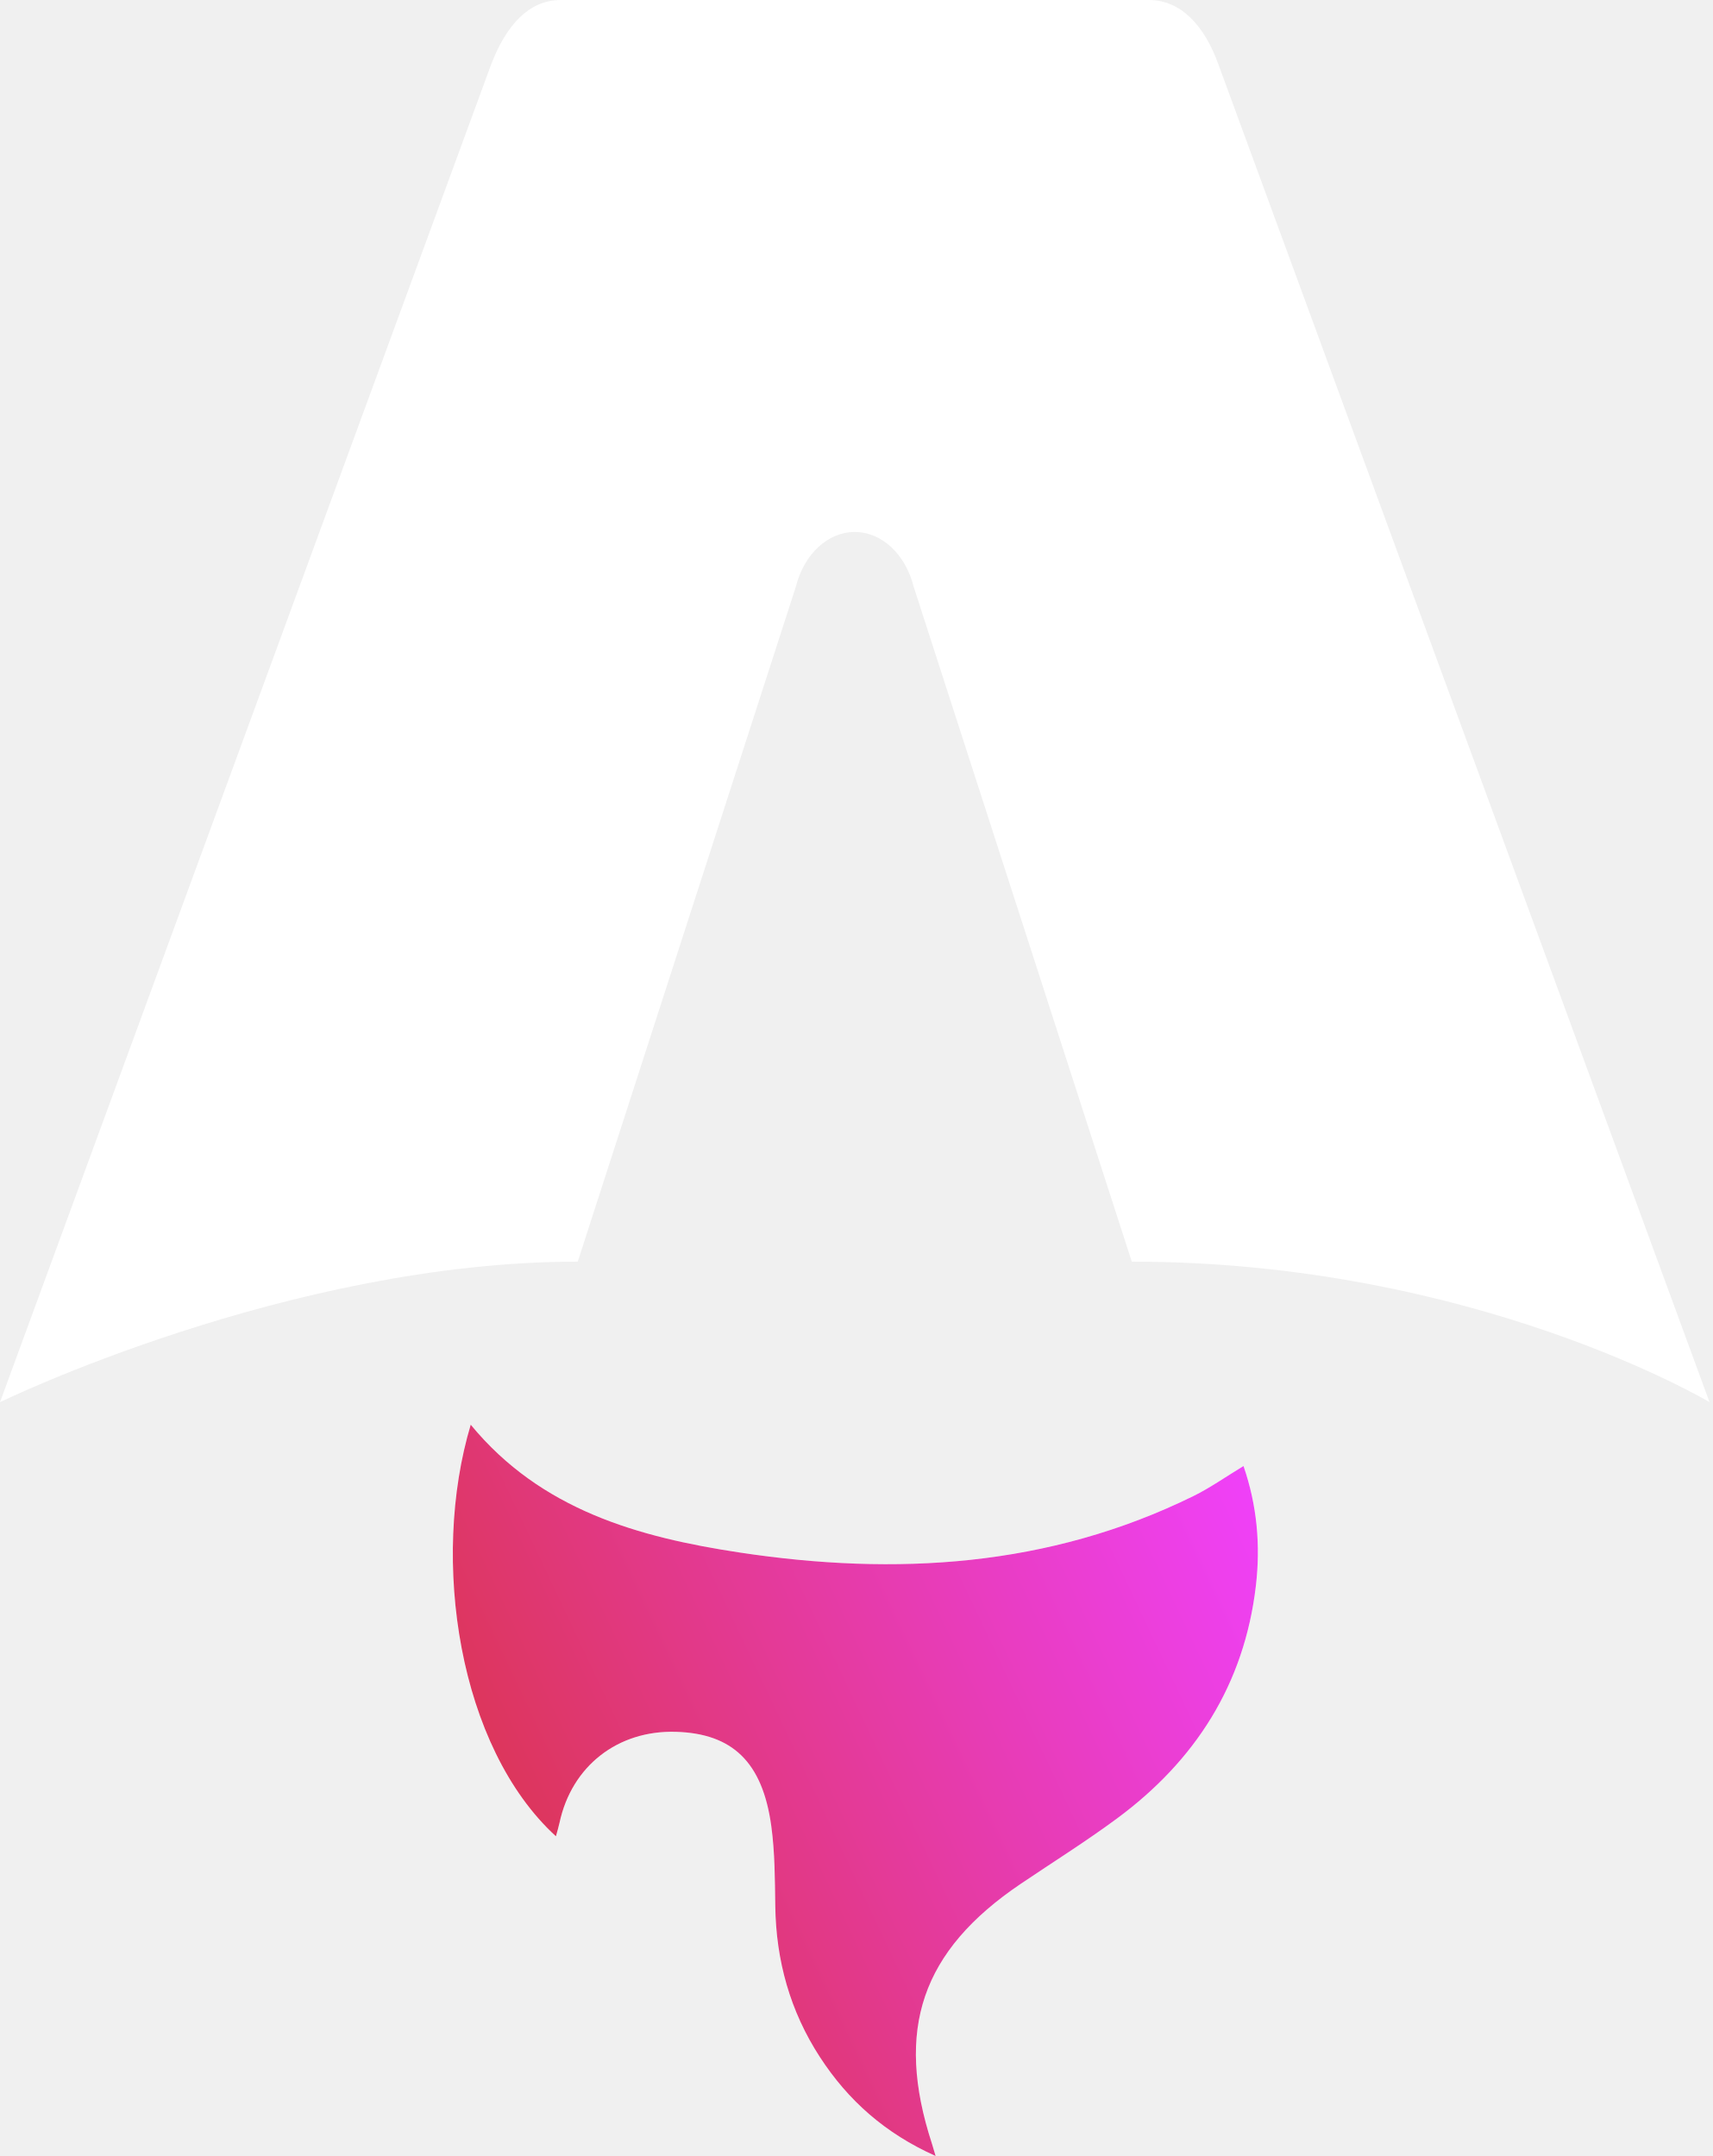
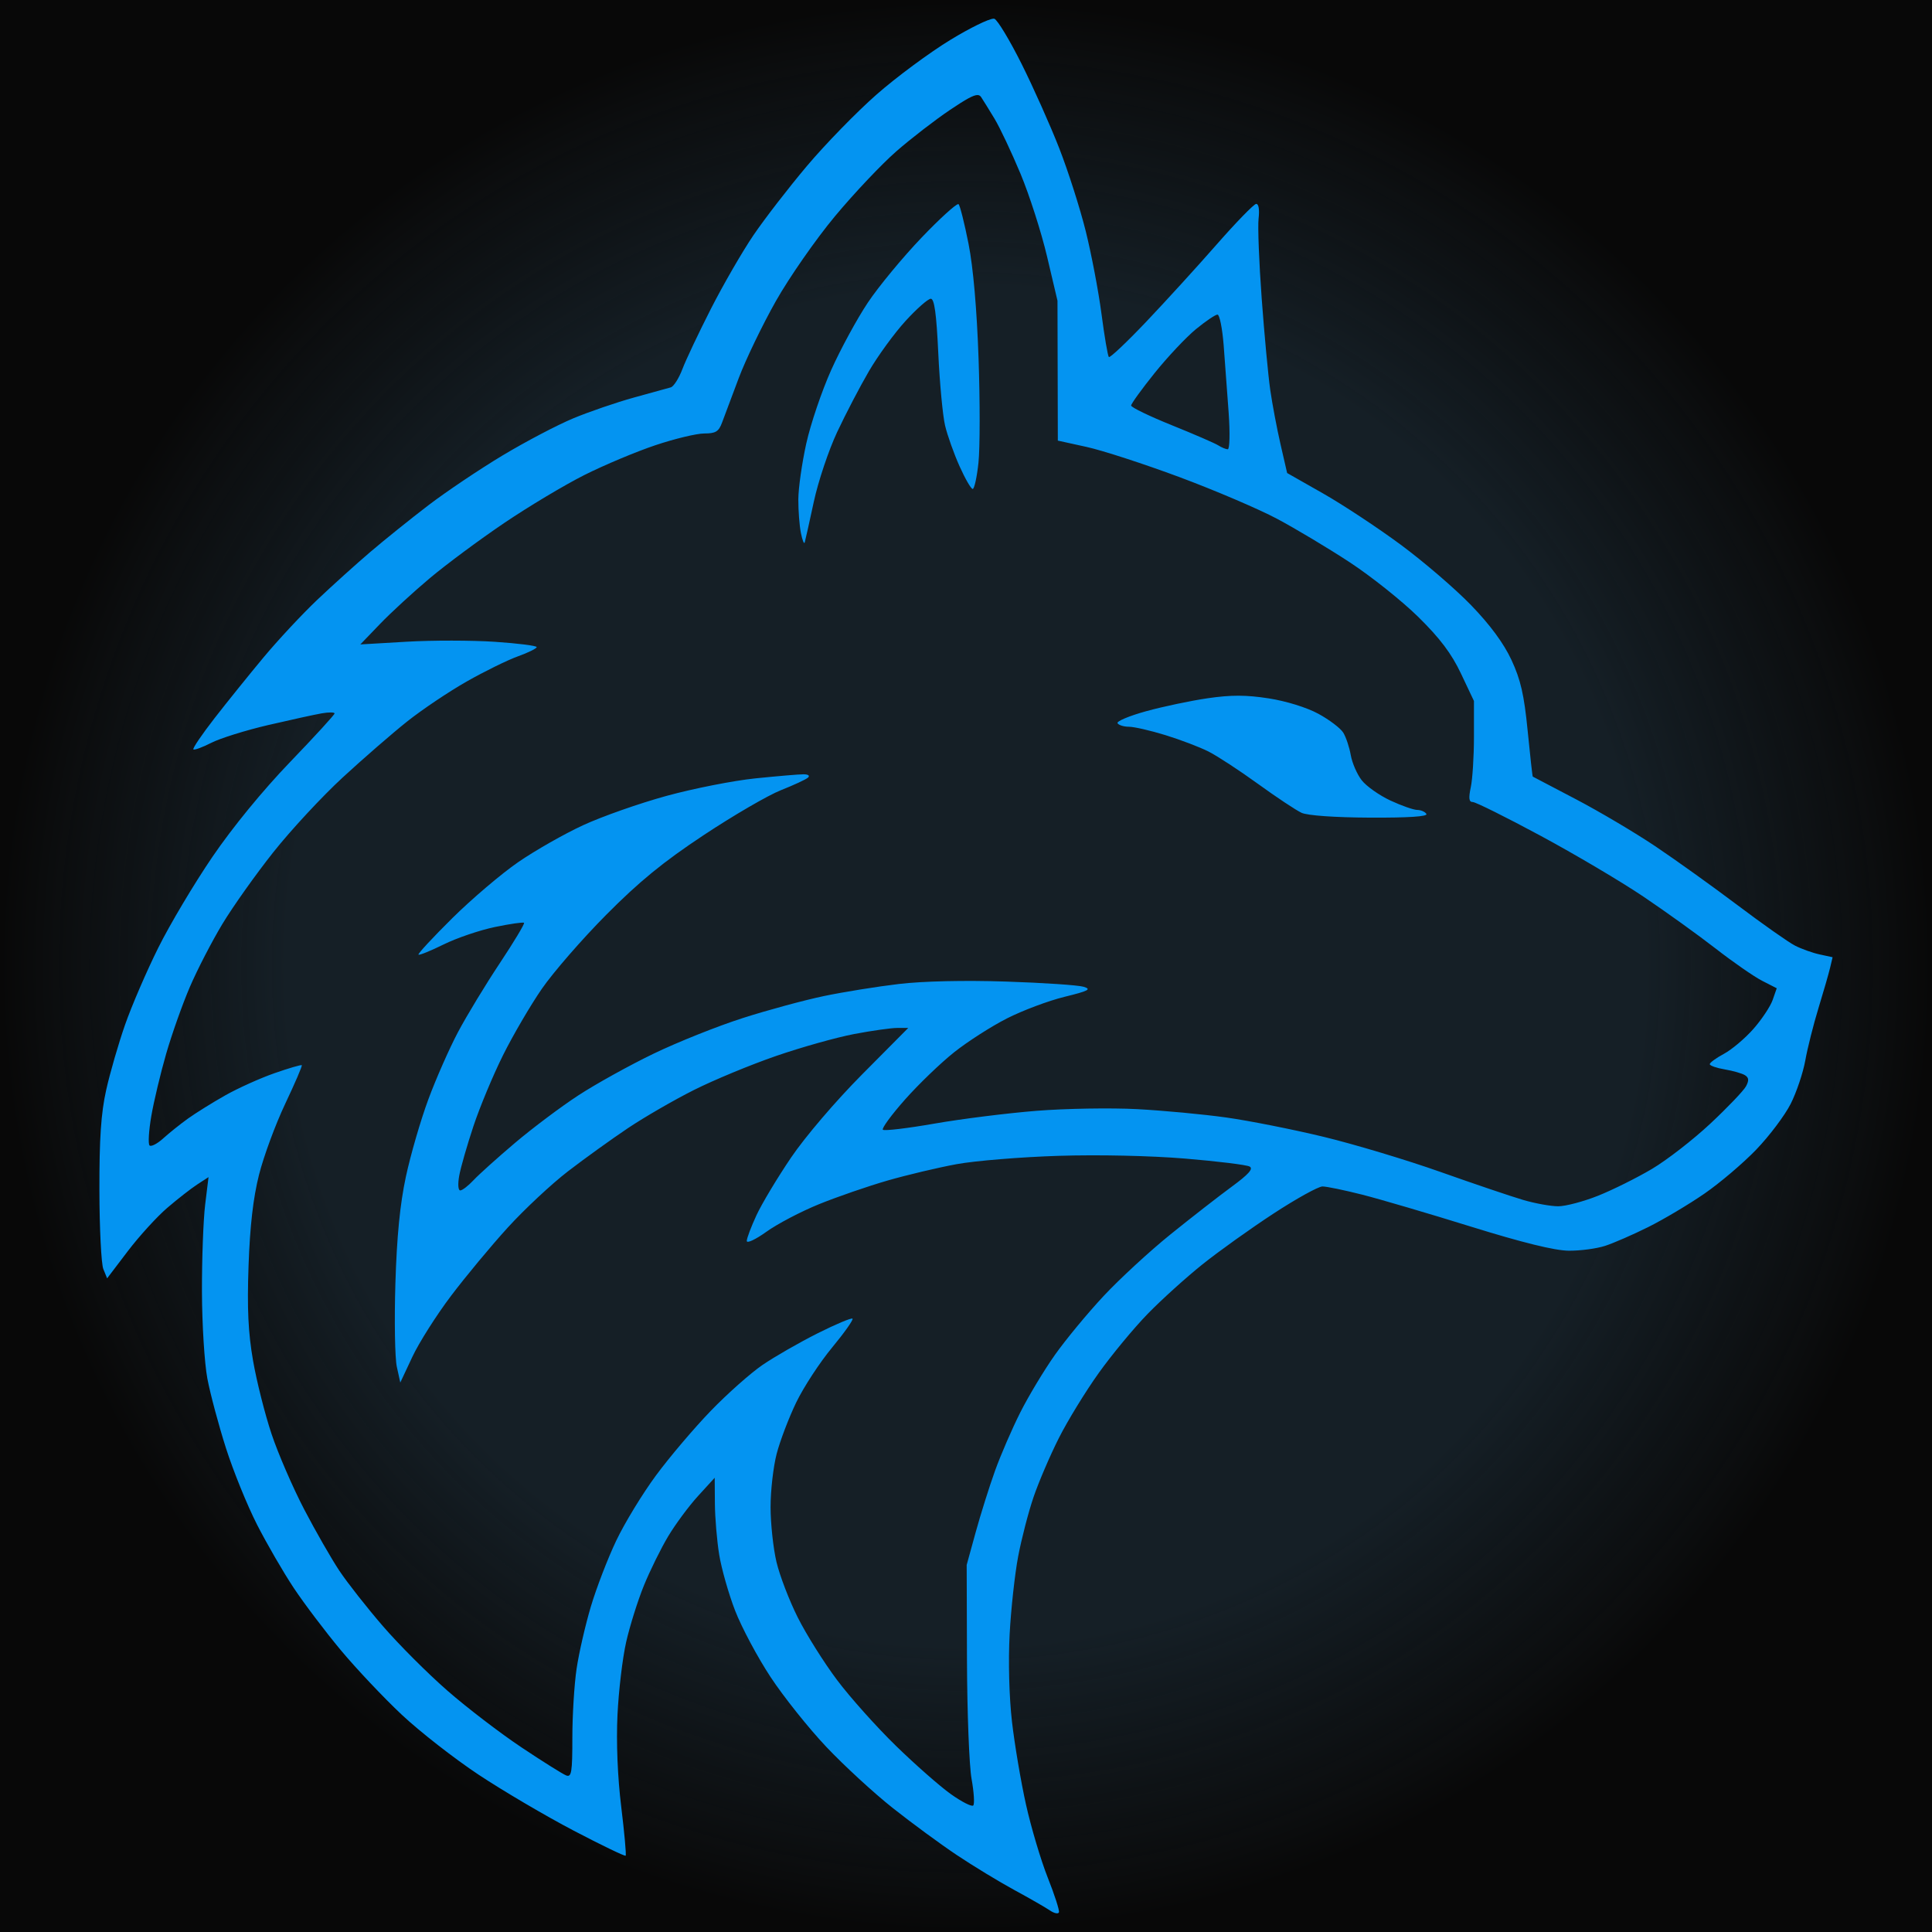
- <svg xmlns="http://www.w3.org/2000/svg" width="85" height="107" viewBox="0 0 85 107" fill="none">
-   <path d="M27.589 91.136C22.756 86.718 21.344 77.433 23.358 70.707C26.85 74.948 31.689 76.291 36.7 77.05C44.438 78.22 52.036 77.782 59.223 74.246C60.045 73.841 60.805 73.303 61.704 72.757C62.378 74.714 62.553 76.689 62.318 78.7C61.745 83.596 59.309 87.378 55.433 90.245C53.883 91.392 52.244 92.417 50.643 93.498C45.726 96.821 44.396 100.718 46.243 106.386C46.287 106.525 46.327 106.663 46.426 107C43.916 105.876 42.082 104.24 40.684 102.089C39.209 99.819 38.507 97.308 38.47 94.591C38.451 93.269 38.451 91.934 38.273 90.631C37.839 87.453 36.347 86.03 33.536 85.948C30.652 85.864 28.37 87.647 27.765 90.455C27.719 90.671 27.652 90.884 27.585 91.134L27.589 91.136Z" fill="white" />
-   <path d="M27.589 91.136C22.756 86.718 21.344 77.433 23.358 70.707C26.85 74.948 31.689 76.291 36.7 77.05C44.438 78.22 52.036 77.782 59.223 74.246C60.045 73.841 60.805 73.303 61.704 72.757C62.378 74.714 62.553 76.689 62.318 78.7C61.745 83.596 59.309 87.378 55.433 90.245C53.883 91.392 52.244 92.417 50.643 93.498C45.726 96.821 44.396 100.718 46.243 106.386C46.287 106.525 46.327 106.663 46.426 107C43.916 105.876 42.082 104.24 40.684 102.089C39.209 99.819 38.507 97.308 38.47 94.591C38.451 93.269 38.451 91.934 38.273 90.631C37.839 87.453 36.347 86.03 33.536 85.948C30.652 85.864 28.37 87.647 27.765 90.455C27.719 90.671 27.652 90.884 27.585 91.134L27.589 91.136Z" fill="url(#paint0_linear_1_59)" />
-   <path d="M0 69.587C0 69.587 14.314 62.614 28.668 62.614L39.49 29.12C39.895 27.501 41.078 26.4 42.414 26.4C43.749 26.4 44.932 27.501 45.338 29.12L56.16 62.614C73.16 62.614 84.828 69.587 84.828 69.587C84.828 69.587 60.514 3.352 60.467 3.219C59.769 1.261 58.591 0 57.003 0H27.827C26.239 0 25.109 1.261 24.363 3.219C24.311 3.35 0 69.587 0 69.587Z" fill="white" />
-   <defs>
-     <linearGradient id="paint0_linear_1_59" x1="22.47" y1="107" x2="69.145" y2="84.947" gradientUnits="userSpaceOnUse">
-       <stop stop-color="#D83333" />
-       <stop offset="1" stop-color="#F041FF" />
+ <svg xmlns="http://www.w3.org/2000/svg" xmlns:xlink="http://www.w3.org/1999/xlink" version="1.1" id="svg1" width="650" height="650" viewBox="0 0 650 650">
+   <defs id="defs1">
+     <linearGradient id="linearGradient28">
+       <stop style="stop-color:#151f26;stop-opacity:1;" offset="0.703" id="stop30" />
+       <stop style="stop-color:#000000;stop-opacity:0.963;" offset="1" id="stop29" />
    </linearGradient>
+     <radialGradient xlink:href="#linearGradient28" id="radialGradient29" cx="325" cy="325" fx="325" fy="325" r="325" gradientUnits="userSpaceOnUse" />
  </defs>
+   <rect style="fill:url(#radialGradient29);fill-opacity:1;stroke:none;stroke-width:1.029;stroke-dasharray:none;stroke-opacity:1" id="rect28" width="650" height="650" x="0" y="0" />
+   <path id="logo" style="fill:#0494f1;fill-opacity:1;stroke:none;stroke-width:1.002;stroke-dasharray:none;stroke-opacity:1" d="m 334.288,6.284 c -1.629,0.029 -7.871,3.071 -14.477,7.092 -7.046,4.289 -18.273,12.598 -24.947,18.465 -6.674,5.867 -17.194,16.667 -23.377,24 -6.183,7.333 -14.294,17.832 -18.023,23.332 -3.73,5.5 -10.145,16.601 -14.256,24.668 -4.111,8.067 -8.441,17.217 -9.621,20.334 -1.18,3.117 -2.944,5.885 -3.92,6.152 -0.975,0.267 -6.573,1.813 -12.439,3.436 -5.867,1.623 -15.043,4.771 -20.391,6.996 -5.348,2.225 -16.056,7.848 -23.795,12.496 -7.739,4.648 -18.964,12.19 -24.943,16.76 -5.979,4.57 -14.77,11.639 -19.537,15.707 -4.767,4.068 -12.794,11.31 -17.838,16.092 -5.044,4.782 -13.169,13.493 -18.057,19.359 -4.888,5.867 -12.329,15.101 -16.535,20.52 -4.206,5.418 -7.389,10.109 -7.072,10.426 0.316,0.316 3.032,-0.678 6.033,-2.209 3.002,-1.531 11.609,-4.217 19.129,-5.969 7.519,-1.751 15.623,-3.525 18.006,-3.941 2.383,-0.417 4.334,-0.402 4.334,0.035 0,0.437 -6.75,7.807 -15,16.379 -9.169,9.526 -19.321,21.926 -26.113,31.893 -6.112,8.968 -14.309,22.731 -18.215,30.586 -3.906,7.855 -8.922,19.481 -11.145,25.836 -2.223,6.355 -5.088,16.255 -6.367,22 -1.741,7.818 -2.314,16.315 -2.277,33.779 0.027,12.833 0.621,24.739 1.322,26.455 l 1.275,3.119 6.945,-9.135 c 3.82,-5.024 9.787,-11.574 13.26,-14.555 3.473,-2.981 8.022,-6.531 10.111,-7.891 l 3.799,-2.473 -1.131,9.238 c -0.622,5.082 -1.11,18.24 -1.082,29.24 0.028,11 0.851,24.201 1.826,29.334 0.976,5.133 3.785,15.638 6.244,23.344 2.459,7.706 7.165,19.293 10.459,25.748 3.294,6.455 8.856,16.05 12.359,21.322 3.504,5.272 10.624,14.685 15.82,20.918 5.197,6.233 14.419,16.002 20.494,21.705 6.075,5.704 17.729,14.799 25.896,20.213 8.168,5.413 22.53,13.866 31.918,18.783 9.388,4.917 17.278,8.721 17.533,8.453 0.255,-0.268 -0.416,-7.686 -1.492,-16.486 -1.219,-9.97 -1.693,-21.582 -1.258,-30.811 0.384,-8.146 1.701,-19.222 2.928,-24.615 1.227,-5.393 3.904,-13.918 5.949,-18.943 2.045,-5.026 5.718,-12.481 8.162,-16.566 2.444,-4.086 6.969,-10.197 10.057,-13.58 l 5.613,-6.152 0.065,8.668 c 0.035,4.767 0.685,12.508 1.447,17.203 0.762,4.695 3.165,13.15 5.34,18.789 2.175,5.639 7.548,15.711 11.941,22.381 4.394,6.669 12.848,17.259 18.787,23.533 5.939,6.274 15.986,15.518 22.328,20.541 6.342,5.023 16.031,12.138 21.531,15.812 5.5,3.674 14.201,8.964 19.334,11.754 5.133,2.79 10.529,5.887 11.992,6.883 1.463,0.996 2.838,1.28 3.055,0.629 0.217,-0.651 -1.48,-5.904 -3.771,-11.672 -2.291,-5.768 -5.577,-16.794 -7.301,-24.504 -1.724,-7.709 -3.857,-20.318 -4.738,-28.018 -0.95,-8.293 -1.267,-20.268 -0.779,-29.377 0.453,-8.458 1.742,-20.224 2.865,-26.146 1.124,-5.923 3.451,-14.902 5.172,-19.955 1.721,-5.053 5.549,-13.987 8.508,-19.854 2.958,-5.867 9.011,-15.739 13.449,-21.938 4.438,-6.199 11.851,-15.151 16.475,-19.895 4.624,-4.744 12.906,-12.228 18.406,-16.631 5.5,-4.402 16.27,-12.098 23.932,-17.104 7.661,-5.005 15.06,-9.102 16.443,-9.102 1.383,0 7.415,1.247 13.404,2.77 5.989,1.523 22.483,6.373 36.652,10.777 17.222,5.353 28.091,8.028 32.787,8.07 3.864,0.035 9.37,-0.697 12.236,-1.627 2.867,-0.93 9.412,-3.783 14.545,-6.342 5.133,-2.558 13.615,-7.604 18.848,-11.211 5.233,-3.607 13.106,-10.3 17.496,-14.871 4.39,-4.572 9.585,-11.475 11.545,-15.342 1.96,-3.867 4.177,-10.451 4.928,-14.629 0.75,-4.178 2.744,-12.096 4.43,-17.596 1.686,-5.5 3.444,-11.602 3.908,-13.561 l 0.844,-3.561 -4.332,-0.934 c -2.383,-0.513 -6.124,-1.848 -8.314,-2.969 -2.191,-1.121 -10.891,-7.244 -19.334,-13.605 -8.443,-6.362 -20.914,-15.297 -27.715,-19.857 -6.801,-4.56 -18.802,-11.667 -26.668,-15.791 -7.866,-4.124 -14.394,-7.548 -14.51,-7.609 -0.116,-0.062 -0.891,-7.012 -1.721,-15.445 -1.188,-12.078 -2.345,-17.132 -5.449,-23.803 -2.614,-5.617 -7.197,-11.833 -13.613,-18.459 -5.32,-5.495 -15.974,-14.646 -23.674,-20.336 -7.7,-5.69 -19.443,-13.439 -26.094,-17.221 l -12.092,-6.875 -2.219,-9.654 c -1.22,-5.309 -2.777,-13.554 -3.463,-18.32 -0.685,-4.767 -1.978,-18.581 -2.871,-30.699 -0.893,-12.118 -1.364,-24.268 -1.045,-27 0.348,-2.977 0.02,-4.93 -0.818,-4.875 -0.769,0.051 -6.754,6.202 -13.299,13.668 -6.545,7.466 -17.232,19.186 -23.75,26.045 -6.518,6.859 -12.149,12.175 -12.512,11.812 -0.363,-0.363 -1.475,-6.876 -2.473,-14.473 -0.998,-7.596 -3.378,-20.111 -5.289,-27.811 -1.911,-7.7 -5.937,-20.3 -8.949,-28 -3.012,-7.7 -8.717,-20.476 -12.676,-28.391 -3.959,-7.915 -8.066,-14.724 -9.127,-15.131 -0.066,-0.025 -0.155,-0.037 -0.264,-0.035 z m -5.396,25.695 c 0.54,0.012 0.902,0.247 1.184,0.668 0.684,1.023 2.72,4.305 4.523,7.295 1.803,2.99 5.728,11.301 8.723,18.469 2.995,7.168 7.023,19.72 8.951,27.896 l 3.506,14.865 0.059,23.533 0.057,23.533 9.691,2.131 c 5.33,1.172 19.391,5.742 31.248,10.156 11.857,4.414 26.617,10.718 32.801,14.008 6.184,3.29 17.167,9.862 24.406,14.605 7.239,4.743 17.654,13.043 23.143,18.443 7.279,7.162 11.161,12.315 14.346,19.039 l 4.365,9.219 v 12 c 0,6.6 -0.477,14.25 -1.061,17 -0.797,3.757 -0.63,5 0.672,5 0.953,0 11.18,5.086 22.727,11.303 11.546,6.217 27.145,15.445 34.662,20.508 7.517,5.062 18.467,12.935 24.334,17.496 5.867,4.561 12.886,9.429 15.6,10.818 l 4.934,2.527 -1.375,3.941 c -0.756,2.168 -3.664,6.544 -6.463,9.725 -2.799,3.18 -7.251,6.945 -9.893,8.367 -2.641,1.423 -4.803,2.998 -4.803,3.5 0,0.502 2.262,1.295 5.027,1.762 2.765,0.467 5.827,1.343 6.805,1.947 1.333,0.824 1.422,1.761 0.359,3.746 -0.779,1.455 -6.152,7.081 -11.941,12.502 -5.789,5.421 -14.663,12.308 -19.721,15.305 -5.058,2.997 -13.198,7.047 -18.09,9 -4.892,1.953 -10.934,3.553 -13.426,3.553 -2.492,0 -7.788,-0.958 -11.771,-2.127 -3.983,-1.169 -16.496,-5.404 -27.807,-9.412 -11.31,-4.008 -29.011,-9.331 -39.334,-11.826 -10.323,-2.495 -25.07,-5.422 -32.77,-6.504 -7.7,-1.082 -21.2,-2.349 -30,-2.814 -8.8,-0.465 -24.008,-0.21 -33.795,0.564 -9.787,0.775 -25.246,2.71 -34.352,4.301 -9.106,1.591 -16.927,2.521 -17.381,2.066 -0.454,-0.454 2.909,-5.038 7.473,-10.186 4.564,-5.148 11.993,-12.294 16.51,-15.883 4.517,-3.588 12.502,-8.708 17.744,-11.375 5.242,-2.667 13.935,-5.931 19.318,-7.254 8.214,-2.019 9.254,-2.568 6.469,-3.406 -1.825,-0.549 -13.564,-1.336 -26.086,-1.748 -13.943,-0.459 -27.895,-0.144 -36,0.811 -7.278,0.857 -18.64,2.686 -25.248,4.064 -6.608,1.379 -18.909,4.713 -27.334,7.41 -8.425,2.697 -21.918,8.086 -29.984,11.977 -8.067,3.891 -19.467,10.209 -25.334,14.041 -5.867,3.832 -15.465,11.037 -21.332,16.01 -5.867,4.973 -12.123,10.598 -13.9,12.5 -1.778,1.902 -3.793,3.457 -4.48,3.457 -0.717,0 -0.862,-2.132 -0.34,-5 0.501,-2.75 2.654,-10.24 4.783,-16.645 2.129,-6.404 6.598,-17.124 9.932,-23.822 3.334,-6.698 9.199,-16.734 13.033,-22.303 3.835,-5.569 13.601,-16.803 21.703,-24.965 11.141,-11.223 19.139,-17.761 32.822,-26.826 9.95,-6.593 21.621,-13.382 25.936,-15.088 4.314,-1.706 8.415,-3.608 9.111,-4.227 0.739,-0.657 0.104,-1.125 -1.525,-1.125 -1.536,0 -8.822,0.619 -16.191,1.375 -7.37,0.756 -20.818,3.409 -29.887,5.895 -9.068,2.485 -21.691,6.922 -28.049,9.859 -6.358,2.937 -16.191,8.535 -21.854,12.439 -5.662,3.904 -15.638,12.386 -22.166,18.85 -6.528,6.463 -11.642,11.979 -11.365,12.256 0.277,0.277 4.089,-1.268 8.471,-3.432 4.382,-2.164 12.142,-4.802 17.246,-5.863 5.104,-1.061 9.514,-1.695 9.799,-1.41 0.285,0.285 -3.393,6.408 -8.174,13.607 -4.781,7.2 -11.084,17.59 -14.006,23.09 -2.922,5.5 -7.431,15.72 -10.02,22.711 -2.588,6.991 -5.986,18.691 -7.551,26 -1.989,9.29 -3.051,20.111 -3.531,35.957 -0.378,12.467 -0.163,25.061 0.48,27.988 l 1.17,5.32 4.057,-8.654 c 2.231,-4.76 8.069,-13.97 12.973,-20.465 4.903,-6.495 13.499,-16.846 19.104,-23.002 5.604,-6.156 14.742,-14.692 20.305,-18.969 5.563,-4.277 14.624,-10.8 20.135,-14.494 5.511,-3.695 15.509,-9.475 22.217,-12.844 6.708,-3.369 19.148,-8.521 27.645,-11.451 8.496,-2.93 20.315,-6.25 26.264,-7.379 5.949,-1.128 12.477,-2.051 14.506,-2.051 h 3.689 l -15.549,15.666 c -8.899,8.966 -19.109,20.92 -23.873,27.947 -4.578,6.754 -9.803,15.452 -11.609,19.332 -1.806,3.88 -3.29,7.803 -3.297,8.719 -0.007,0.915 2.977,-0.482 6.629,-3.105 3.652,-2.624 11.602,-6.789 17.666,-9.254 6.064,-2.465 16.418,-6.038 23.008,-7.941 6.59,-1.903 17.091,-4.394 23.334,-5.535 6.243,-1.141 21.643,-2.4 34.221,-2.797 13.451,-0.425 31.022,-0.042 42.666,0.928 10.889,0.907 20.631,2.106 21.648,2.666 1.34,0.738 -0.314,2.606 -6,6.777 -4.318,3.167 -13.57,10.372 -20.561,16.01 -6.991,5.638 -17.129,14.976 -22.527,20.752 -5.399,5.776 -12.784,14.703 -16.412,19.836 -3.628,5.133 -8.865,13.832 -11.639,19.332 -2.773,5.5 -6.605,14.352 -8.516,19.67 -1.911,5.318 -4.837,14.617 -6.502,20.666 l -3.027,10.998 0.098,32 c 0.054,17.6 0.749,35.6 1.545,40 0.796,4.4 1.052,8.416 0.568,8.924 -0.483,0.508 -3.878,-1.212 -7.545,-3.822 -3.667,-2.61 -11.986,-9.927 -18.488,-16.258 -6.502,-6.331 -15.412,-16.294 -19.801,-22.141 -4.389,-5.846 -10.325,-15.297 -13.193,-21.002 -2.868,-5.705 -6.099,-14.121 -7.18,-18.703 -1.08,-4.582 -1.974,-12.856 -1.984,-18.385 -0.011,-5.529 0.911,-13.629 2.049,-18 1.138,-4.371 4.098,-12.146 6.578,-17.279 2.48,-5.133 7.9,-13.431 12.047,-18.439 4.147,-5.008 7.249,-9.397 6.895,-9.752 -0.355,-0.355 -5.657,1.875 -11.783,4.953 -6.126,3.079 -14.439,7.85 -18.473,10.604 -4.033,2.754 -11.887,9.724 -17.453,15.488 -5.567,5.764 -13.84,15.511 -18.383,21.66 -4.543,6.149 -10.579,16.049 -13.412,22 -2.833,5.951 -6.67,15.919 -8.527,22.152 -1.857,6.233 -4.018,15.648 -4.801,20.922 -0.783,5.274 -1.424,15.688 -1.424,23.143 0,11.717 -0.281,13.446 -2.074,12.758 -1.141,-0.438 -7.891,-4.673 -15,-9.412 -7.109,-4.739 -18.314,-13.313 -24.9,-19.055 -6.587,-5.741 -16.367,-15.52 -21.734,-21.73 -5.367,-6.21 -11.96,-14.592 -14.65,-18.625 -2.691,-4.033 -8.022,-13.333 -11.85,-20.666 -3.827,-7.333 -8.774,-18.758 -10.992,-25.387 -2.219,-6.629 -5.02,-17.728 -6.225,-24.666 -1.641,-9.449 -2.022,-17.466 -1.514,-31.947 0.469,-13.383 1.553,-22.804 3.521,-30.609 1.564,-6.201 5.53,-16.945 8.812,-23.875 3.283,-6.93 5.794,-12.772 5.582,-12.984 -0.242,-0.2 -4.375,1.008 -9.209,2.697 -4.853,1.696 -12.334,5.071 -16.627,7.502 -4.293,2.431 -9.906,5.928 -12.473,7.77 -2.567,1.842 -6.311,4.839 -8.32,6.66 -2.009,1.821 -4.078,2.887 -4.598,2.367 -0.52,-0.52 -0.251,-4.975 0.596,-9.902 0.847,-4.927 3.099,-14.359 5.004,-20.959 1.905,-6.6 5.504,-16.744 8,-22.543 2.496,-5.799 7.414,-15.308 10.928,-21.133 3.514,-5.824 11.222,-16.68 17.127,-24.123 5.905,-7.444 16.406,-18.757 23.334,-25.141 6.928,-6.384 16.695,-14.866 21.703,-18.848 5.009,-3.982 14.009,-10.025 20,-13.428 5.991,-3.403 13.743,-7.212 17.227,-8.465 3.483,-1.253 6.332,-2.656 6.332,-3.117 0,-0.461 -6.324,-1.263 -14.055,-1.781 -7.731,-0.518 -21.08,-0.531 -29.666,-0.029 l -15.611,0.912 6.666,-6.932 c 3.667,-3.812 11.199,-10.733 16.738,-15.381 5.539,-4.648 16.791,-12.993 25.006,-18.545 8.215,-5.552 20.366,-12.822 27.002,-16.154 6.635,-3.333 17.37,-7.837 23.855,-10.01 6.485,-2.173 13.881,-3.949 16.434,-3.949 3.846,0 4.873,-0.63 5.996,-3.668 0.745,-2.017 3.277,-8.767 5.625,-15 2.348,-6.233 7.96,-17.868 12.473,-25.855 4.513,-7.988 13.452,-20.828 19.865,-28.533 6.413,-7.705 15.713,-17.546 20.666,-21.869 4.953,-4.323 13.118,-10.621 18.143,-13.994 5.281,-3.545 7.815,-4.973 9.195,-4.941 z M 322.409,68.665 c -0.904,0.036 -6.262,4.91 -12.311,11.23 -6.346,6.631 -14.501,16.491 -18.121,21.912 -3.62,5.421 -9.171,15.627 -12.334,22.682 -3.163,7.054 -6.938,18.195 -8.389,24.756 -1.45,6.561 -2.65,15.003 -2.666,18.762 -0.016,3.758 0.374,8.849 0.867,11.312 0.493,2.464 1.074,3.888 1.291,3.166 0.217,-0.722 1.588,-6.87 3.049,-13.664 1.46,-6.794 4.99,-17.337 7.844,-23.428 2.854,-6.09 7.674,-15.328 10.711,-20.527 3.037,-5.2 8.586,-12.807 12.332,-16.906 3.746,-4.099 7.559,-7.453 8.473,-7.453 1.204,0 1.899,5.047 2.521,18.334 0.473,10.083 1.5,21.032 2.283,24.332 0.783,3.3 2.971,9.451 4.861,13.668 1.89,4.217 3.886,7.666 4.434,7.666 0.548,0 1.419,-3.963 1.938,-8.807 0.519,-4.844 0.536,-20.594 0.039,-35 -0.574,-16.626 -1.807,-30.751 -3.377,-38.672 -1.36,-6.863 -2.867,-12.864 -3.346,-13.334 -0.022,-0.022 -0.055,-0.031 -0.1,-0.029 z m 87.203,37.176 c 0.699,0 1.634,4.649 2.078,10.332 0.444,5.683 1.199,15.885 1.678,22.668 0.485,6.865 0.35,12.324 -0.303,12.312 -0.645,-0.011 -2.072,-0.599 -3.172,-1.305 -1.1,-0.706 -8.149,-3.763 -15.666,-6.793 -7.517,-3.03 -13.668,-6.008 -13.668,-6.617 0,-0.609 3.573,-5.547 7.939,-10.975 4.366,-5.427 10.617,-12.063 13.891,-14.746 3.274,-2.683 6.524,-4.877 7.223,-4.877 z m 7.078,128.223 c -3.188,-0.007 -6.412,0.277 -10.357,0.852 -5.741,0.836 -15.084,2.805 -20.76,4.373 -5.676,1.568 -9.99,3.384 -9.588,4.035 0.402,0.651 2.135,1.184 3.848,1.184 1.713,0 7.227,1.267 12.254,2.816 5.027,1.549 11.539,4.026 14.473,5.504 2.933,1.478 10.435,6.379 16.668,10.893 6.233,4.513 12.833,8.897 14.666,9.74 2.003,0.921 11.215,1.569 23.078,1.623 12.846,0.059 19.458,-0.375 18.922,-1.242 -0.453,-0.733 -1.838,-1.341 -3.078,-1.348 -1.24,-0.007 -5.303,-1.432 -9.027,-3.166 -3.724,-1.734 -8.058,-4.789 -9.631,-6.789 -1.573,-2 -3.243,-5.824 -3.711,-8.5 -0.468,-2.676 -1.608,-6.077 -2.533,-7.561 -0.925,-1.483 -4.683,-4.331 -8.35,-6.326 -3.908,-2.127 -10.83,-4.274 -16.729,-5.191 -3.803,-0.591 -6.956,-0.89 -10.145,-0.896 z" />
</svg>
